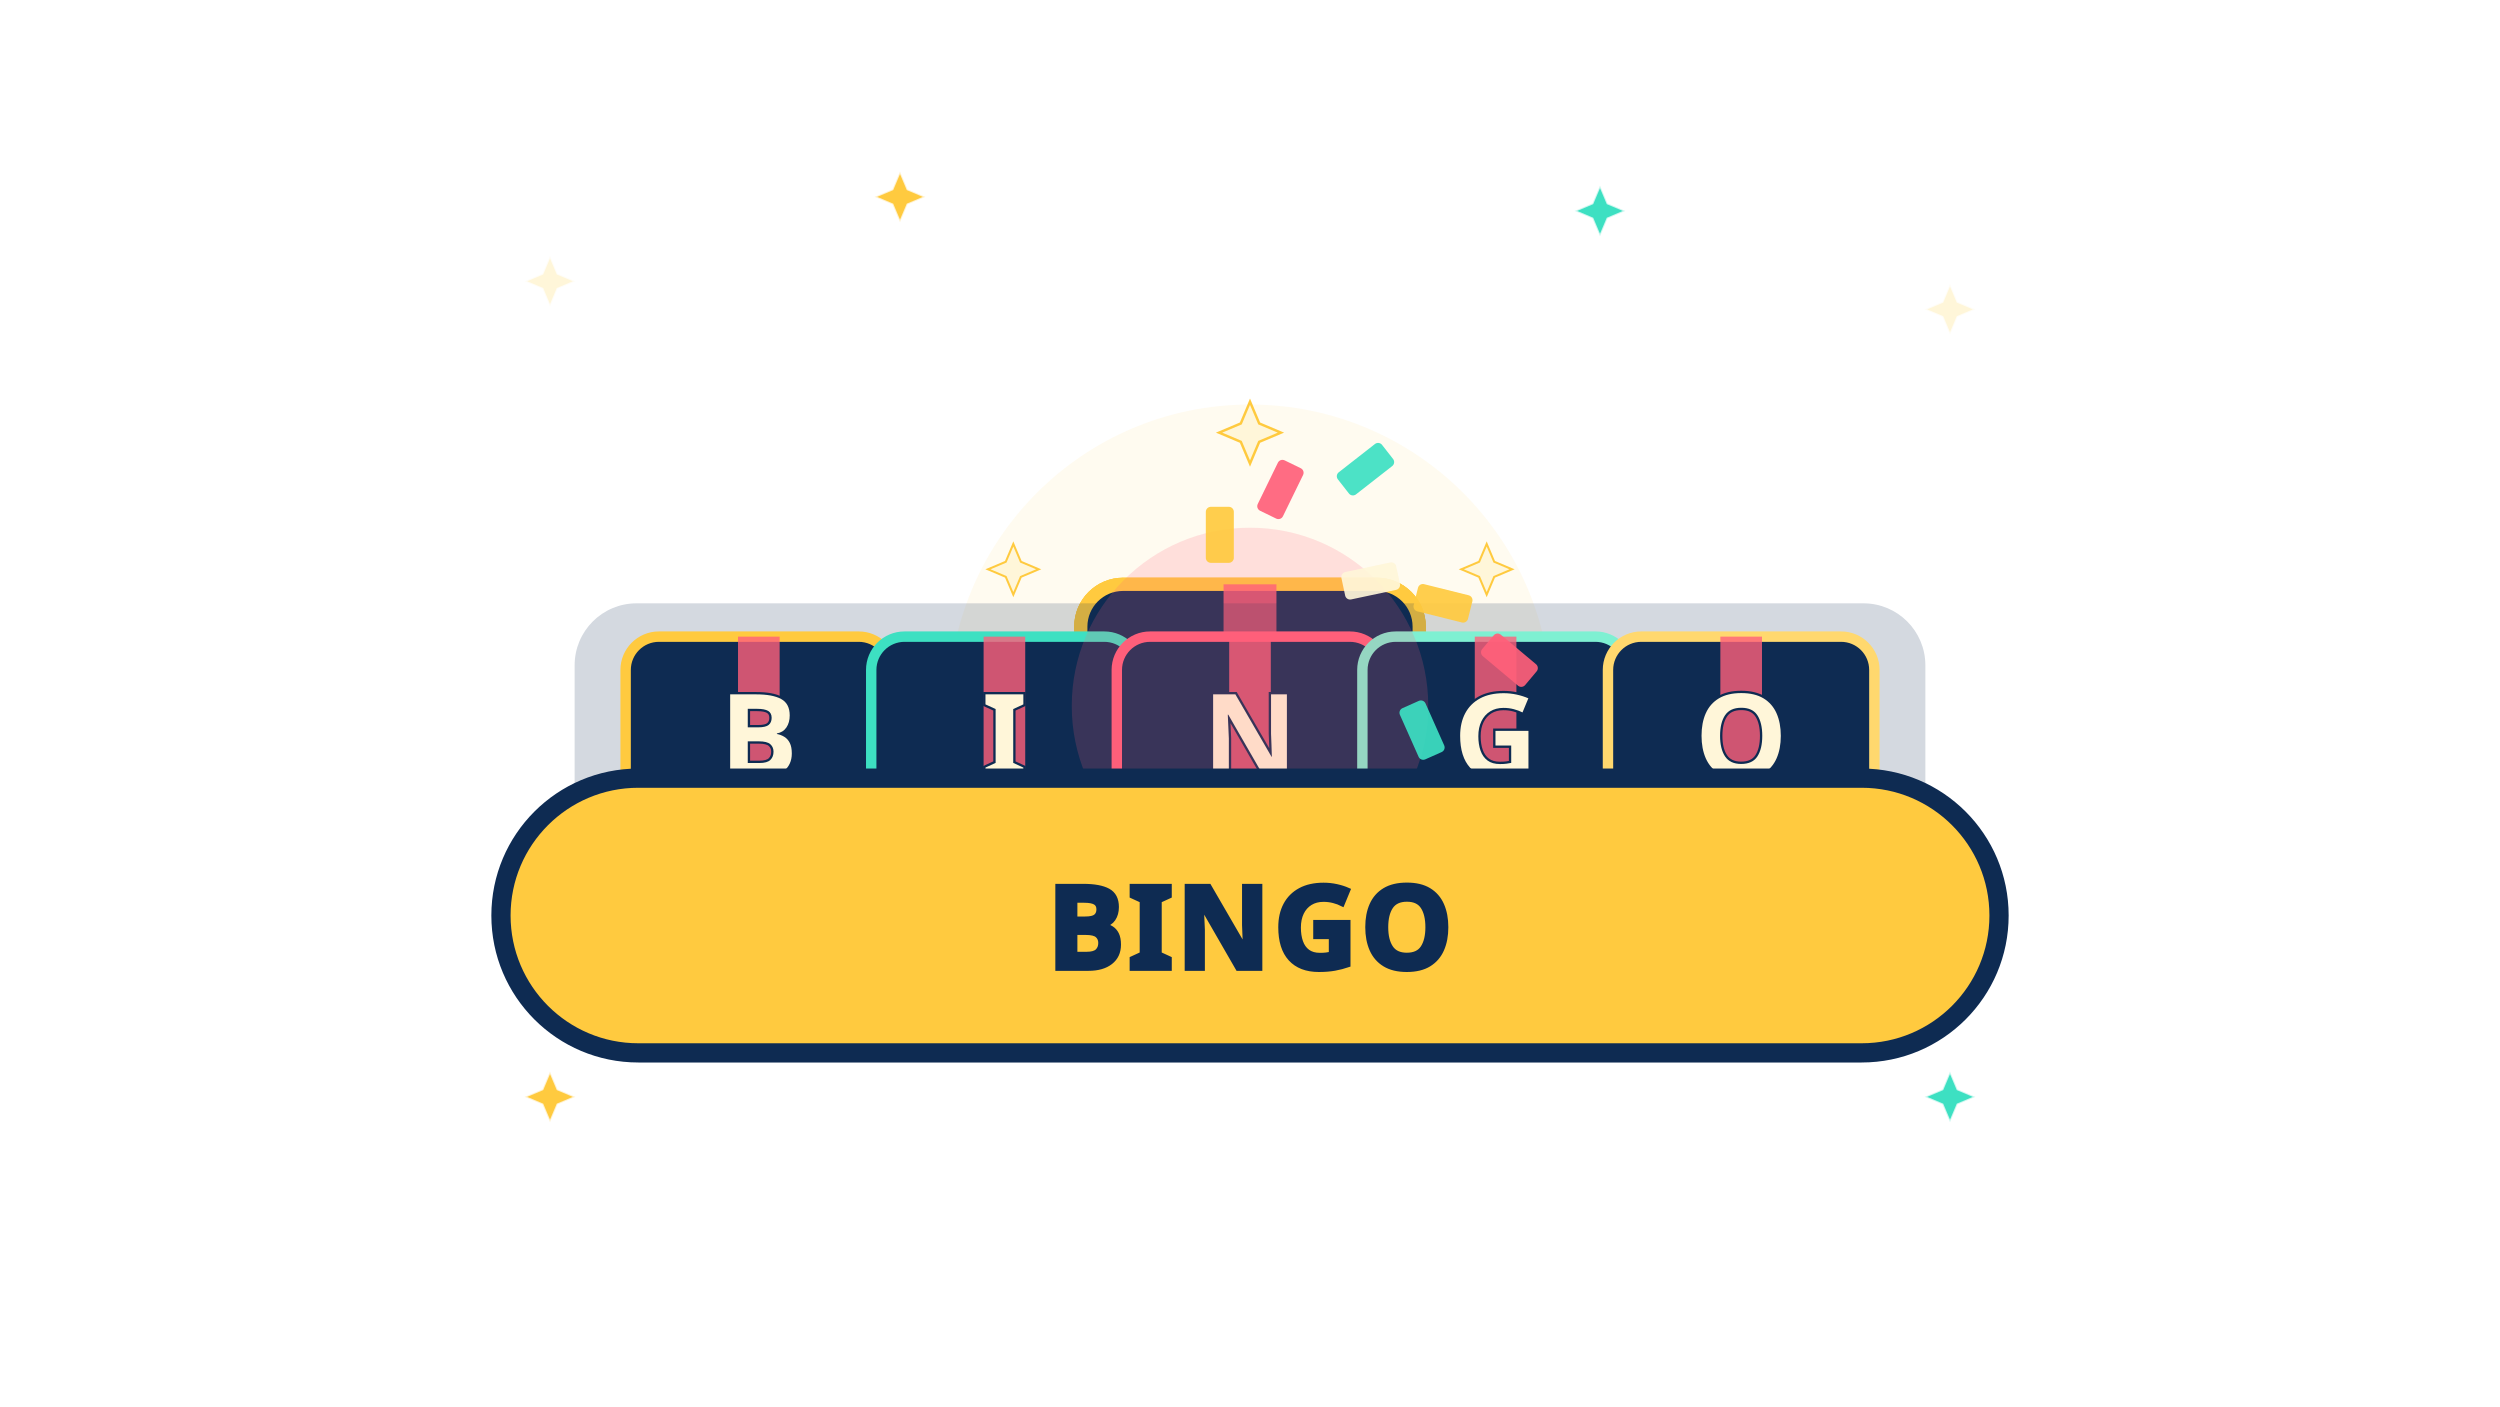
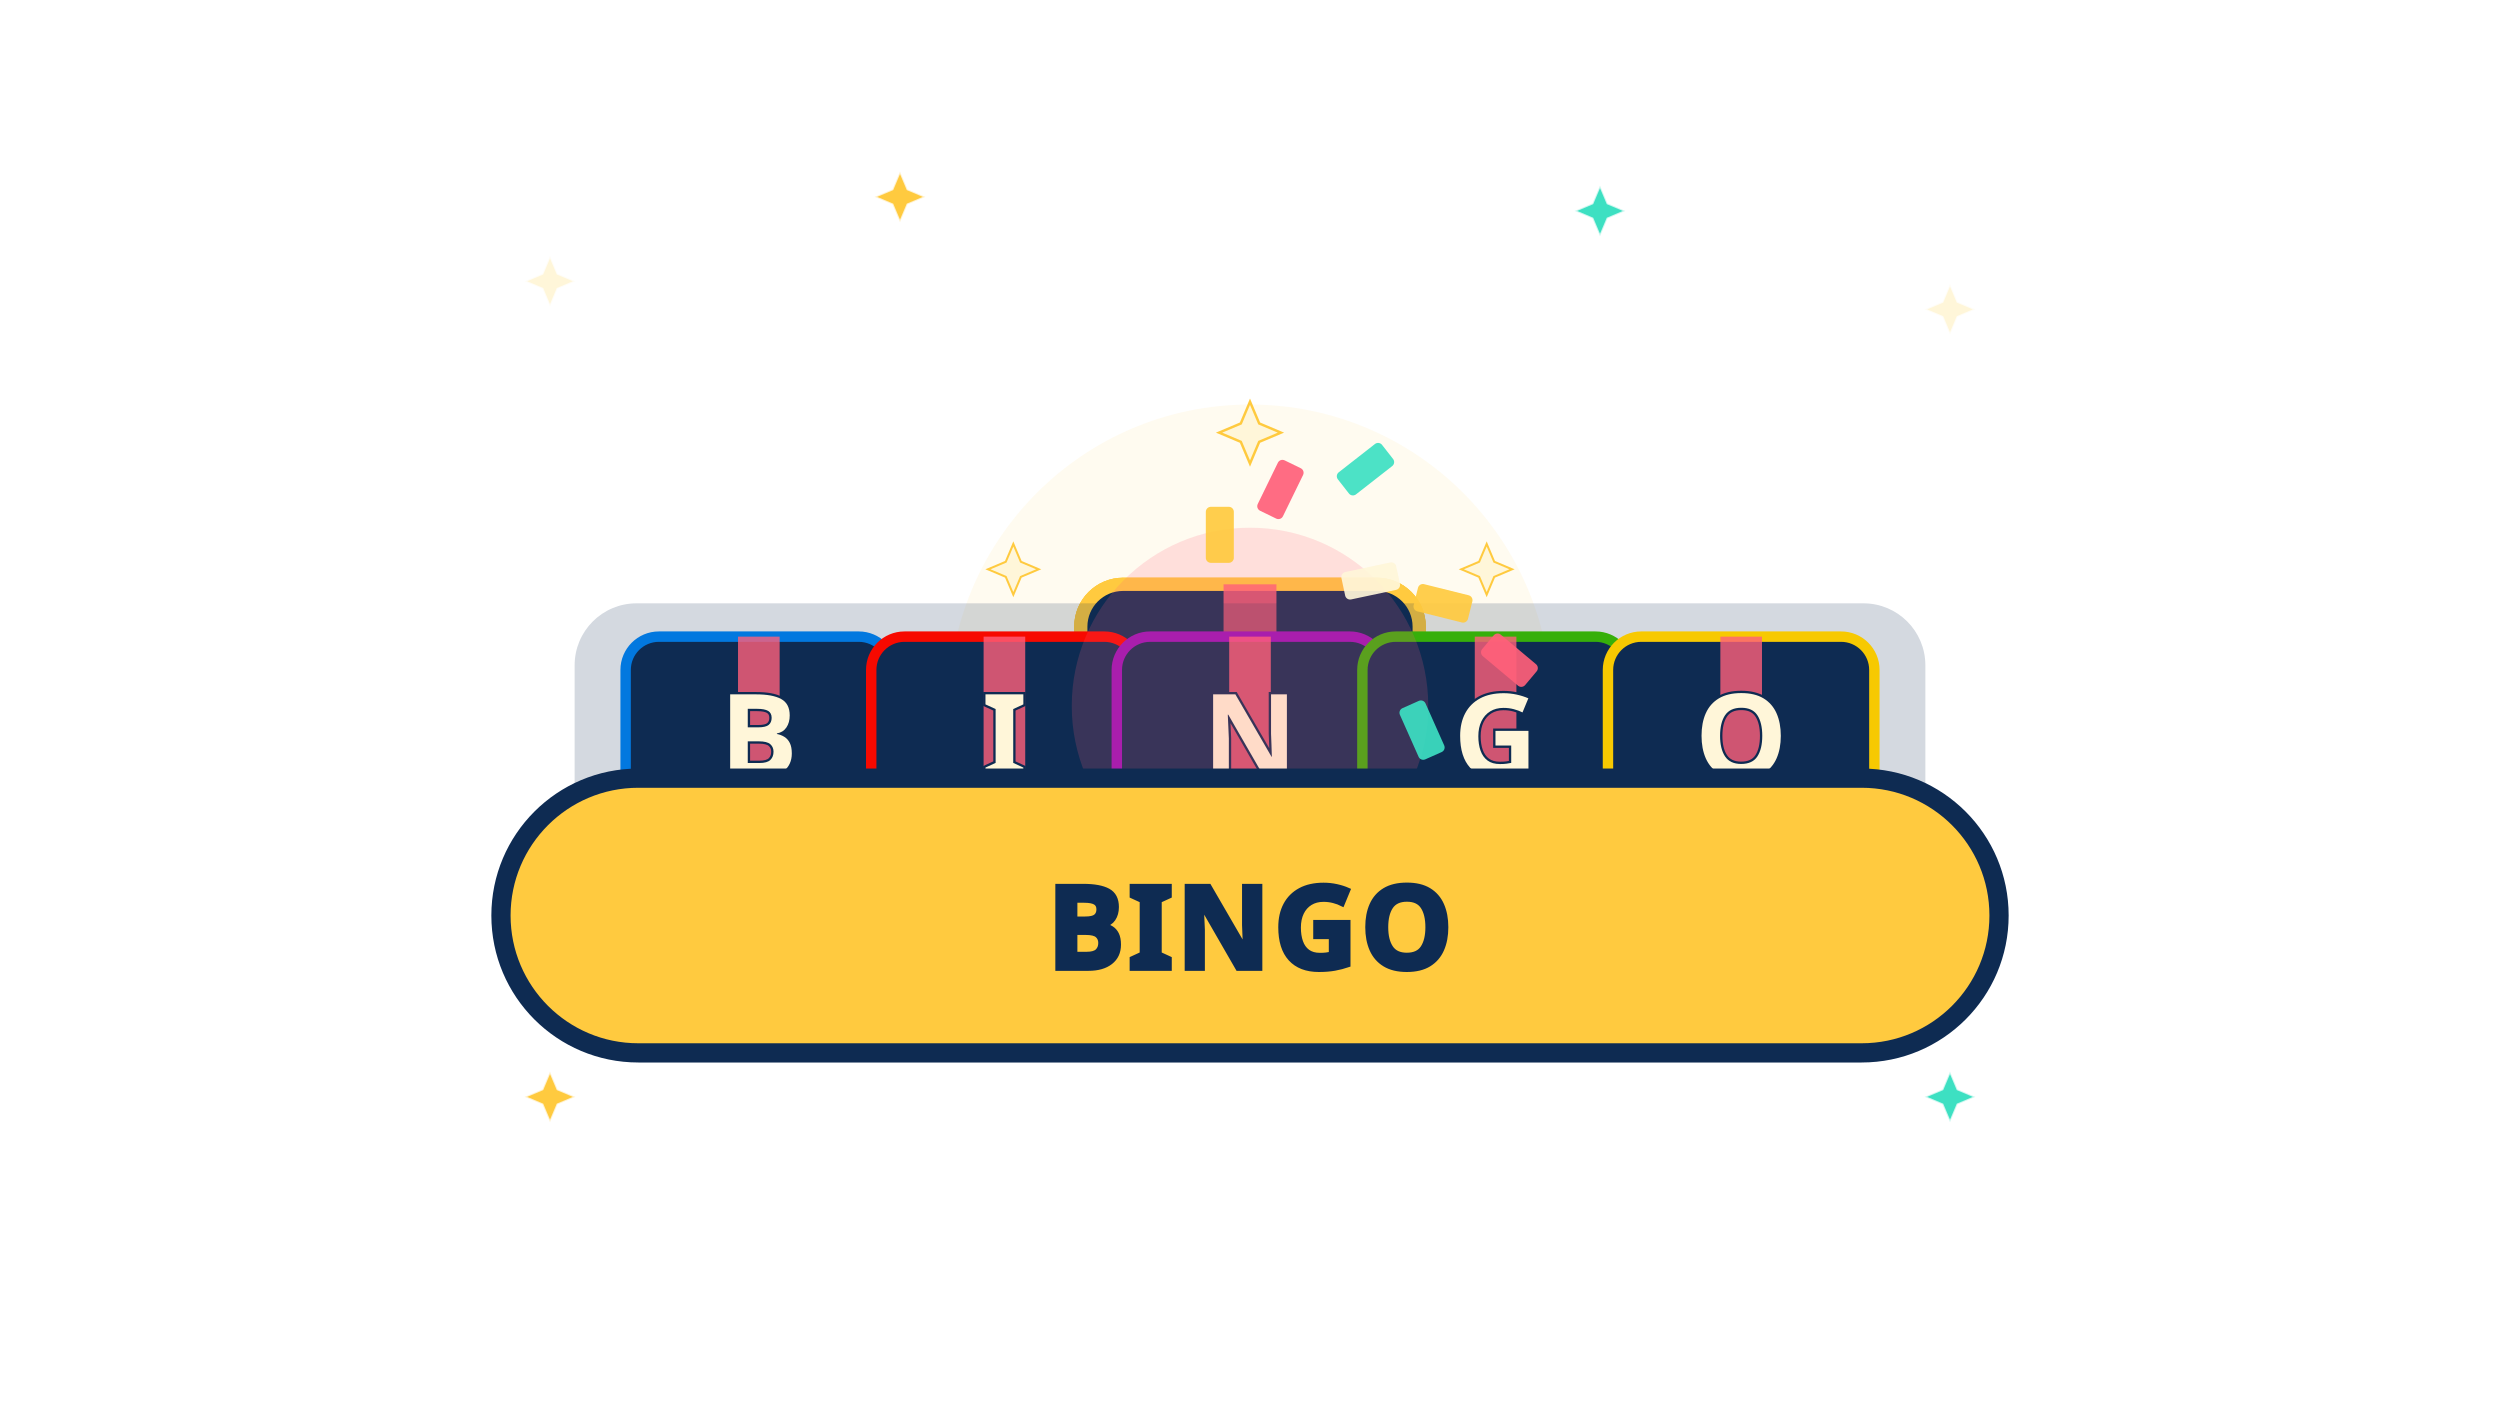
<svg xmlns="http://www.w3.org/2000/svg" width="1920" height="1080" viewBox="0 0 1920 1080" preserveAspectRatio="xMidYMid meet" data-wink-name="Countdown Bingo Confetti Reveal" data-wink-category="Countdown" data-wink-duration="3900ms" aria-label="Countdown Bingo Confetti Reveal">
  <style>
  text {
    font-family: 'Trebuchet MS', 'Segoe UI', sans-serif;
    paint-order: stroke fill;
  }

  @keyframes wink-enter-pop {
    0%, 100% {
      opacity: 0;
      transform: translate(var(--from-x, 0px), var(--from-y, 32px)) scale(0.32) rotate(var(--from-r, -14deg));
    }
    14% { opacity: 1; }
    32% { opacity: 1; transform: translate(0px, 0px) scale(1.08) rotate(0deg); }
    64% { opacity: 1; transform: translate(0px, 0px) scale(1) rotate(0deg); }
    88% { opacity: 1; }
  }

  @keyframes wink-enter-rise {
    0%, 100% { opacity: 0; transform: translate(0px, 120px) scale(0.4); }
    18% { opacity: 1; }
    34% { opacity: 1; transform: translate(0px, -10px) scale(1.05); }
    50%, 84% { opacity: 1; transform: translate(0px, 0px) scale(1); }
  }

  @keyframes wink-enter-spin {
    0%, 100% { opacity: 0; transform: rotate(-220deg) scale(0.2); }
    18% { opacity: 1; }
    36% { opacity: 1; transform: rotate(12deg) scale(1.08); }
    54%, 86% { opacity: 1; transform: rotate(0deg) scale(1); }
  }

  @keyframes wink-hover-bob {
    0%, 100% { transform: translateY(0px) rotate(-1deg); }
    50% { transform: translateY(-14px) rotate(1.4deg); }
  }

  @keyframes wink-hover-sway {
    0%, 100% { transform: rotate(-3deg) translateY(0px); }
    50% { transform: rotate(3deg) translateY(-8px); }
  }

  @keyframes wink-pulse {
    0%, 100% { transform: scale(0.96); opacity: 0.65; }
    50% { transform: scale(1.08); opacity: 1; }
  }

  @keyframes wink-impact-ring {
    0%, 46%, 100% { opacity: 0; transform: scale(0.24); }
    58% { opacity: 0.95; transform: scale(1); }
    82% { opacity: 0; transform: scale(1.38); }
  }

  @keyframes wink-burst-sprite {
    0%, 100% {
      opacity: 0;
      transform: translate(0px, 0px) scale(0.18) rotate(var(--r0, 0deg));
    }
    18% { opacity: 1; }
    60% {
      opacity: 1;
      transform: translate(var(--tx, 0px), var(--ty, 0px)) scale(1) rotate(var(--r1, 180deg));
    }
    82% {
      opacity: 1;
      transform: translate(var(--tx, 0px), var(--ty, 0px)) scale(0.92) rotate(var(--r2, 320deg));
    }
  }

  @keyframes wink-fall {
    0%, 100% {
      opacity: 0;
      transform: translate(0px, -120px) rotate(var(--r0, 0deg)) scale(0.55);
    }
    14% { opacity: 1; }
    84% { opacity: 1; }
    100% {
      opacity: 0;
      transform: translate(var(--tx, 0px), var(--ty, 620px)) rotate(var(--r1, 220deg)) scale(1);
    }
  }

  @keyframes wink-twinkle {
    0%, 100% { opacity: 0; transform: scale(0.2) rotate(0deg); }
    50% { opacity: 1; transform: scale(1) rotate(12deg); }
  }

  @keyframes wink-finale {
    0%, 54%, 100% { opacity: 0; transform: scale(0.4); }
    64% { opacity: 1; transform: scale(1.1); }
    84% { opacity: 1; transform: scale(1); }
  }

  @keyframes wink-flame {
    0%, 100% { transform: scaleY(0.82) rotate(-3deg); opacity: 0.78; }
    50% { transform: scaleY(1.12) rotate(3deg); opacity: 1; }
  }

  @keyframes wink-draw-path {
    0%, 100% {
      opacity: 0;
      stroke-dashoffset: var(--dash, 900);
    }
    16% { opacity: 1; }
    42%, 82% {
      opacity: 1;
      stroke-dashoffset: 0;
    }
  }

  @keyframes wink-count-step {
    0%, 100% { opacity: 0; transform: scale(0.28); }
    9% { opacity: 1; transform: scale(1.08); }
    18% { opacity: 1; transform: scale(1); }
    26% { opacity: 0; transform: scale(1.18); }
  }

  @keyframes fw-ambient-twinkle {
    0%, 100% {
      opacity: 0;
      transform: scale(0.24) rotate(0deg);
    }
    50% {
      opacity: 1;
      transform: scale(1) rotate(16deg);
    }
  }

  .fw-outline {
    fill: none;
    stroke-linecap: round;
    stroke-linejoin: round;
    stroke-dasharray: var(--dash-len, 1800);
    stroke-dashoffset: var(--dash-len, 1800);
    vector-effect: non-scaling-stroke;
  }

  .fw-dot-outline {
    fill: none;
    stroke-linecap: round;
    stroke-linejoin: round;
    stroke-dasharray: 1 20;
    vector-effect: non-scaling-stroke;
  }

  
    @keyframes fw-trail-a {
      0%, 8%,
      100% {
        opacity: 0;
        stroke-dashoffset: var(--trail-len, 900);
      }
      12% { opacity: 0.12; }
      29% {
        opacity: 0.94;
        stroke-dashoffset: 0;
      }
      33% {
        opacity: 0;
        stroke-dashoffset: 0;
      }
    }

    @keyframes fw-head-a {
      0%, 9%,
      100% {
        opacity: 0;
        transform: translate(0px, 0px) scale(0.18);
      }
      12% { opacity: 1; }
      29% {
        opacity: 1;
        transform: translate(var(--dx, 0px), var(--dy, 0px)) scale(1);
      }
      32% {
        opacity: 0;
        transform: translate(var(--dx, 0px), var(--dy, 0px)) scale(0.42);
      }
    }

    @keyframes fw-pause-a {
      0%, 24%,
      100% {
        opacity: 0;
        transform: scale(0.18);
      }
      28% {
        opacity: 1;
        transform: scale(0.34);
      }
      33% {
        opacity: 0;
        transform: scale(0.62);
      }
    }

    @keyframes fw-window-a {
      0%, 22%,
      100% { opacity: 0; }
      30%,
      42% { opacity: 1; }
      47% { opacity: 0; }
    }

    @keyframes fw-particle-a {
      0%, 22%,
      100% {
        opacity: 0;
        transform: translate(0px, 0px) scale(0.14);
      }
      30% {
        opacity: 1;
        transform: translate(calc(var(--tx, 0px) * 0.24), calc(var(--ty, 0px) * 0.24)) scale(0.5);
      }
      38%,
      42% {
        opacity: 1;
        transform: translate(var(--tx, 0px), var(--ty, 0px)) scale(1);
      }
      47% {
        opacity: 0;
        transform: translate(var(--tx, 0px), var(--ty, 0px)) scale(0.72);
      }
    }

    @keyframes fw-outline-a {
      0%, 22%,
      100% {
        opacity: 0;
        stroke-dashoffset: var(--dash-len, 1800);
      }
      38%,
      42% {
        opacity: 1;
        stroke-dashoffset: 0;
      }
      47% {
        opacity: 0;
        stroke-dashoffset: 0;
      }
    }

    @keyframes fw-burst-a {
      0%, 25%,
      100% {
        opacity: 0;
        transform: scale(0.16);
      }
      26% {
        opacity: 1;
        transform: scale(0.26);
      }
      38% {
        opacity: 1;
        transform: scale(1);
      }
      38% {
        opacity: 0.22;
        transform: scale(1.08);
      }
      47% {
        opacity: 0;
        transform: scale(1.18);
      }
    }

    @keyframes fw-core-a {
      0%, 29%,
      100% {
        opacity: 0;
        transform: scale(0.22);
      }
      38%,
      42% {
        opacity: 0.94;
        transform: scale(1);
      }
      47% {
        opacity: 0;
        transform: scale(1.2);
      }
    }

    @keyframes fw-sparkle-a {
      0%, 34%,
      100% {
        opacity: 0;
        transform: scale(0.24);
      }
      42%,
      42% {
        opacity: 1;
        transform: scale(1);
      }
      47% {
        opacity: 0;
        transform: scale(1.26);
      }
    }
  

    @keyframes fw-trail-b {
      0%, 24%,
      100% {
        opacity: 0;
        stroke-dashoffset: var(--trail-len, 900);
      }
      28% { opacity: 0.12; }
      45% {
        opacity: 0.94;
        stroke-dashoffset: 0;
      }
      49% {
        opacity: 0;
        stroke-dashoffset: 0;
      }
    }

    @keyframes fw-head-b {
      0%, 25%,
      100% {
        opacity: 0;
        transform: translate(0px, 0px) scale(0.18);
      }
      28% { opacity: 1; }
      45% {
        opacity: 1;
        transform: translate(var(--dx, 0px), var(--dy, 0px)) scale(1);
      }
      48% {
        opacity: 0;
        transform: translate(var(--dx, 0px), var(--dy, 0px)) scale(0.42);
      }
    }

    @keyframes fw-pause-b {
      0%, 40%,
      100% {
        opacity: 0;
        transform: scale(0.18);
      }
      44% {
        opacity: 1;
        transform: scale(0.34);
      }
      49% {
        opacity: 0;
        transform: scale(0.62);
      }
    }

    @keyframes fw-window-b {
      0%, 38%,
      100% { opacity: 0; }
      46%,
      58% { opacity: 1; }
      63% { opacity: 0; }
    }

    @keyframes fw-particle-b {
      0%, 38%,
      100% {
        opacity: 0;
        transform: translate(0px, 0px) scale(0.14);
      }
      46% {
        opacity: 1;
        transform: translate(calc(var(--tx, 0px) * 0.24), calc(var(--ty, 0px) * 0.24)) scale(0.5);
      }
      54%,
      58% {
        opacity: 1;
        transform: translate(var(--tx, 0px), var(--ty, 0px)) scale(1);
      }
      63% {
        opacity: 0;
        transform: translate(var(--tx, 0px), var(--ty, 0px)) scale(0.72);
      }
    }

    @keyframes fw-outline-b {
      0%, 38%,
      100% {
        opacity: 0;
        stroke-dashoffset: var(--dash-len, 1800);
      }
      54%,
      58% {
        opacity: 1;
        stroke-dashoffset: 0;
      }
      63% {
        opacity: 0;
        stroke-dashoffset: 0;
      }
    }

    @keyframes fw-burst-b {
      0%, 41%,
      100% {
        opacity: 0;
        transform: scale(0.16);
      }
      42% {
        opacity: 1;
        transform: scale(0.26);
      }
      54% {
        opacity: 1;
        transform: scale(1);
      }
      54% {
        opacity: 0.22;
        transform: scale(1.08);
      }
      63% {
        opacity: 0;
        transform: scale(1.18);
      }
    }

    @keyframes fw-core-b {
      0%, 45%,
      100% {
        opacity: 0;
        transform: scale(0.22);
      }
      54%,
      58% {
        opacity: 0.94;
        transform: scale(1);
      }
      63% {
        opacity: 0;
        transform: scale(1.2);
      }
    }

    @keyframes fw-sparkle-b {
      0%, 50%,
      100% {
        opacity: 0;
        transform: scale(0.24);
      }
      58%,
      58% {
        opacity: 1;
        transform: scale(1);
      }
      63% {
        opacity: 0;
        transform: scale(1.26);
      }
    }
  

    @keyframes fw-trail-c {
      0%, 40%,
      100% {
        opacity: 0;
        stroke-dashoffset: var(--trail-len, 900);
      }
      44% { opacity: 0.12; }
      61% {
        opacity: 0.94;
        stroke-dashoffset: 0;
      }
      65% {
        opacity: 0;
        stroke-dashoffset: 0;
      }
    }

    @keyframes fw-head-c {
      0%, 41%,
      100% {
        opacity: 0;
        transform: translate(0px, 0px) scale(0.18);
      }
      44% { opacity: 1; }
      61% {
        opacity: 1;
        transform: translate(var(--dx, 0px), var(--dy, 0px)) scale(1);
      }
      64% {
        opacity: 0;
        transform: translate(var(--dx, 0px), var(--dy, 0px)) scale(0.42);
      }
    }

    @keyframes fw-pause-c {
      0%, 56%,
      100% {
        opacity: 0;
        transform: scale(0.18);
      }
      60% {
        opacity: 1;
        transform: scale(0.34);
      }
      65% {
        opacity: 0;
        transform: scale(0.62);
      }
    }

    @keyframes fw-window-c {
      0%, 54%,
      100% { opacity: 0; }
      62%,
      74% { opacity: 1; }
      79% { opacity: 0; }
    }

    @keyframes fw-particle-c {
      0%, 54%,
      100% {
        opacity: 0;
        transform: translate(0px, 0px) scale(0.14);
      }
      62% {
        opacity: 1;
        transform: translate(calc(var(--tx, 0px) * 0.24), calc(var(--ty, 0px) * 0.24)) scale(0.5);
      }
      70%,
      74% {
        opacity: 1;
        transform: translate(var(--tx, 0px), var(--ty, 0px)) scale(1);
      }
      79% {
        opacity: 0;
        transform: translate(var(--tx, 0px), var(--ty, 0px)) scale(0.72);
      }
    }

    @keyframes fw-outline-c {
      0%, 54%,
      100% {
        opacity: 0;
        stroke-dashoffset: var(--dash-len, 1800);
      }
      70%,
      74% {
        opacity: 1;
        stroke-dashoffset: 0;
      }
      79% {
        opacity: 0;
        stroke-dashoffset: 0;
      }
    }

    @keyframes fw-burst-c {
      0%, 57%,
      100% {
        opacity: 0;
        transform: scale(0.16);
      }
      58% {
        opacity: 1;
        transform: scale(0.26);
      }
      70% {
        opacity: 1;
        transform: scale(1);
      }
      70% {
        opacity: 0.22;
        transform: scale(1.08);
      }
      79% {
        opacity: 0;
        transform: scale(1.18);
      }
    }

    @keyframes fw-core-c {
      0%, 61%,
      100% {
        opacity: 0;
        transform: scale(0.22);
      }
      70%,
      74% {
        opacity: 0.94;
        transform: scale(1);
      }
      79% {
        opacity: 0;
        transform: scale(1.2);
      }
    }

    @keyframes fw-sparkle-c {
      0%, 66%,
      100% {
        opacity: 0;
        transform: scale(0.24);
      }
      74%,
      74% {
        opacity: 1;
        transform: scale(1);
      }
      79% {
        opacity: 0;
        transform: scale(1.26);
      }
    }
  

    @keyframes fw-trail-d {
      0%, 56%,
      100% {
        opacity: 0;
        stroke-dashoffset: var(--trail-len, 900);
      }
      60% { opacity: 0.12; }
      77% {
        opacity: 0.94;
        stroke-dashoffset: 0;
      }
      81% {
        opacity: 0;
        stroke-dashoffset: 0;
      }
    }

    @keyframes fw-head-d {
      0%, 57%,
      100% {
        opacity: 0;
        transform: translate(0px, 0px) scale(0.18);
      }
      60% { opacity: 1; }
      77% {
        opacity: 1;
        transform: translate(var(--dx, 0px), var(--dy, 0px)) scale(1);
      }
      80% {
        opacity: 0;
        transform: translate(var(--dx, 0px), var(--dy, 0px)) scale(0.42);
      }
    }

    @keyframes fw-pause-d {
      0%, 72%,
      100% {
        opacity: 0;
        transform: scale(0.18);
      }
      76% {
        opacity: 1;
        transform: scale(0.34);
      }
      81% {
        opacity: 0;
        transform: scale(0.62);
      }
    }

    @keyframes fw-window-d {
      0%, 70%,
      100% { opacity: 0; }
      78%,
      90% { opacity: 1; }
      95% { opacity: 0; }
    }

    @keyframes fw-particle-d {
      0%, 70%,
      100% {
        opacity: 0;
        transform: translate(0px, 0px) scale(0.14);
      }
      78% {
        opacity: 1;
        transform: translate(calc(var(--tx, 0px) * 0.24), calc(var(--ty, 0px) * 0.24)) scale(0.5);
      }
      86%,
      90% {
        opacity: 1;
        transform: translate(var(--tx, 0px), var(--ty, 0px)) scale(1);
      }
      95% {
        opacity: 0;
        transform: translate(var(--tx, 0px), var(--ty, 0px)) scale(0.72);
      }
    }

    @keyframes fw-outline-d {
      0%, 70%,
      100% {
        opacity: 0;
        stroke-dashoffset: var(--dash-len, 1800);
      }
      86%,
      90% {
        opacity: 1;
        stroke-dashoffset: 0;
      }
      95% {
        opacity: 0;
        stroke-dashoffset: 0;
      }
    }

    @keyframes fw-burst-d {
      0%, 73%,
      100% {
        opacity: 0;
        transform: scale(0.16);
      }
      74% {
        opacity: 1;
        transform: scale(0.26);
      }
      86% {
        opacity: 1;
        transform: scale(1);
      }
      86% {
        opacity: 0.22;
        transform: scale(1.08);
      }
      95% {
        opacity: 0;
        transform: scale(1.18);
      }
    }

    @keyframes fw-core-d {
      0%, 77%,
      100% {
        opacity: 0;
        transform: scale(0.22);
      }
      86%,
      90% {
        opacity: 0.94;
        transform: scale(1);
      }
      95% {
        opacity: 0;
        transform: scale(1.2);
      }
    }

    @keyframes fw-sparkle-d {
      0%, 82%,
      100% {
        opacity: 0;
        transform: scale(0.24);
      }
      90%,
      90% {
        opacity: 1;
        transform: scale(1);
      }
      95% {
        opacity: 0;
        transform: scale(1.26);
      }
    }
  

    @keyframes fw-trail-single {
      0%, 14%,
      100% {
        opacity: 0;
        stroke-dashoffset: var(--trail-len, 900);
      }
      18% { opacity: 0.12; }
      35% {
        opacity: 0.94;
        stroke-dashoffset: 0;
      }
      39% {
        opacity: 0;
        stroke-dashoffset: 0;
      }
    }

    @keyframes fw-head-single {
      0%, 15%,
      100% {
        opacity: 0;
        transform: translate(0px, 0px) scale(0.18);
      }
      18% { opacity: 1; }
      35% {
        opacity: 1;
        transform: translate(var(--dx, 0px), var(--dy, 0px)) scale(1);
      }
      38% {
        opacity: 0;
        transform: translate(var(--dx, 0px), var(--dy, 0px)) scale(0.42);
      }
    }

    @keyframes fw-pause-single {
      0%, 30%,
      100% {
        opacity: 0;
        transform: scale(0.18);
      }
      34% {
        opacity: 1;
        transform: scale(0.34);
      }
      39% {
        opacity: 0;
        transform: scale(0.62);
      }
    }

    @keyframes fw-window-single {
      0%, 28%,
      100% { opacity: 0; }
      36%,
      72% { opacity: 1; }
      88% { opacity: 0; }
    }

    @keyframes fw-particle-single {
      0%, 28%,
      100% {
        opacity: 0;
        transform: translate(0px, 0px) scale(0.14);
      }
      36% {
        opacity: 1;
        transform: translate(calc(var(--tx, 0px) * 0.24), calc(var(--ty, 0px) * 0.24)) scale(0.5);
      }
      48%,
      72% {
        opacity: 1;
        transform: translate(var(--tx, 0px), var(--ty, 0px)) scale(1);
      }
      88% {
        opacity: 0;
        transform: translate(var(--tx, 0px), var(--ty, 0px)) scale(0.72);
      }
    }

    @keyframes fw-outline-single {
      0%, 28%,
      100% {
        opacity: 0;
        stroke-dashoffset: var(--dash-len, 1800);
      }
      48%,
      72% {
        opacity: 1;
        stroke-dashoffset: 0;
      }
      88% {
        opacity: 0;
        stroke-dashoffset: 0;
      }
    }

    @keyframes fw-burst-single {
      0%, 31%,
      100% {
        opacity: 0;
        transform: scale(0.16);
      }
      32% {
        opacity: 1;
        transform: scale(0.26);
      }
      48% {
        opacity: 1;
        transform: scale(1);
      }
      68% {
        opacity: 0.22;
        transform: scale(1.08);
      }
      88% {
        opacity: 0;
        transform: scale(1.18);
      }
    }

    @keyframes fw-core-single {
      0%, 35%,
      100% {
        opacity: 0;
        transform: scale(0.22);
      }
      48%,
      72% {
        opacity: 0.94;
        transform: scale(1);
      }
      88% {
        opacity: 0;
        transform: scale(1.2);
      }
    }

    @keyframes fw-sparkle-single {
      0%, 44%,
      100% {
        opacity: 0;
        transform: scale(0.24);
      }
      52%,
      72% {
        opacity: 1;
        transform: scale(1);
      }
      88% {
        opacity: 0;
        transform: scale(1.26);
      }
    }
  
</style>
  <style>
      
      @keyframes cdcountdownbingoconfettirevealeffectwinkdigit0 {
        0%, 2%,
        100% {
          opacity: 0;
          transform: translate(0px, 69.03px) scale(0.28) rotate(0deg);
        }
        6% {
          opacity: 1;
          transform: translate(0px, 24.16px) scale(0.72) rotate(0deg);
        }
        10% {
          opacity: 1;
          transform: translate(0px, -8px) scale(1.08) rotate(0deg);
        }
        12%,
        16% {
          opacity: 1;
          transform: translate(0px, 0px) scale(1) rotate(0deg);
        }
        20% {
          opacity: 0;
          transform: translate(0px, -12px) scale(1.12) rotate(0deg);
        }
      }
    

      @keyframes cdcountdownbingoconfettirevealeffectwinkdigit1 {
        0%, 14%,
        100% {
          opacity: 0;
          transform: translate(0px, 69.03px) scale(0.28) rotate(0deg);
        }
        18% {
          opacity: 1;
          transform: translate(0px, 24.16px) scale(0.72) rotate(0deg);
        }
        22% {
          opacity: 1;
          transform: translate(0px, -8px) scale(1.08) rotate(0deg);
        }
        24%,
        28% {
          opacity: 1;
          transform: translate(0px, 0px) scale(1) rotate(0deg);
        }
        32% {
          opacity: 0;
          transform: translate(0px, -12px) scale(1.12) rotate(0deg);
        }
      }
    

      @keyframes cdcountdownbingoconfettirevealeffectwinkdigit2 {
        0%, 26%,
        100% {
          opacity: 0;
          transform: translate(0px, 69.03px) scale(0.28) rotate(0deg);
        }
        30% {
          opacity: 1;
          transform: translate(0px, 24.16px) scale(0.72) rotate(0deg);
        }
        34% {
          opacity: 1;
          transform: translate(0px, -8px) scale(1.08) rotate(0deg);
        }
        36%,
        40% {
          opacity: 1;
          transform: translate(0px, 0px) scale(1) rotate(0deg);
        }
        44% {
          opacity: 0;
          transform: translate(0px, -12px) scale(1.12) rotate(0deg);
        }
      }
    

      @keyframes cdcountdownbingoconfettirevealeffectwinkband {
        0%, 42%,
        100% {
          opacity: 0;
          transform: translate(0px, 32.49px) scale(0.28) rotate(0deg);
        }
        46% {
          opacity: 1;
          transform: translate(0px, 11.37px) scale(0.72) rotate(0deg);
        }
        54% {
          opacity: 1;
          transform: translate(0px, -8px) scale(1.08) rotate(0deg);
        }
        90%,
        94% {
          opacity: 1;
          transform: translate(0px, 0px) scale(1) rotate(0deg);
        }
        98% {
          opacity: 0;
          transform: translate(0px, -12px) scale(1.12) rotate(0deg);
        }
      }
    

      @keyframes cdcountdownbingoconfettirevealeffectwinkletter0 {
        0%, 40%,
        100% {
          opacity: 0;
          transform: translate(0px, 56.85px) scale(0.28) rotate(0deg);
        }
        44% {
          opacity: 1;
          transform: translate(0px, 19.9px) scale(0.72) rotate(0deg);
        }
        48% {
          opacity: 1;
          transform: translate(0px, -8px) scale(1.08) rotate(0deg);
        }
        88%,
        92% {
          opacity: 1;
          transform: translate(0px, 0px) scale(1) rotate(0deg);
        }
        96% {
          opacity: 0;
          transform: translate(0px, -12px) scale(1.12) rotate(0deg);
        }
      }
    

      @keyframes cdcountdownbingoconfettirevealeffectwinkletter1 {
        0%, 48%,
        100% {
          opacity: 0;
          transform: translate(0px, 56.85px) scale(0.28) rotate(0deg);
        }
        52% {
          opacity: 1;
          transform: translate(0px, 19.9px) scale(0.72) rotate(0deg);
        }
        56% {
          opacity: 1;
          transform: translate(0px, -8px) scale(1.08) rotate(0deg);
        }
        88%,
        92% {
          opacity: 1;
          transform: translate(0px, 0px) scale(1) rotate(0deg);
        }
        96% {
          opacity: 0;
          transform: translate(0px, -12px) scale(1.12) rotate(0deg);
        }
      }
    

      @keyframes cdcountdownbingoconfettirevealeffectwinkletter2 {
        0%, 56%,
        100% {
          opacity: 0;
          transform: translate(0px, 56.85px) scale(0.28) rotate(0deg);
        }
        60% {
          opacity: 1;
          transform: translate(0px, 19.9px) scale(0.72) rotate(0deg);
        }
        64% {
          opacity: 1;
          transform: translate(0px, -8px) scale(1.08) rotate(0deg);
        }
        88%,
        92% {
          opacity: 1;
          transform: translate(0px, 0px) scale(1) rotate(0deg);
        }
        96% {
          opacity: 0;
          transform: translate(0px, -12px) scale(1.12) rotate(0deg);
        }
      }
    

      @keyframes cdcountdownbingoconfettirevealeffectwinkletter3 {
        0%, 64%,
        100% {
          opacity: 0;
          transform: translate(0px, 56.85px) scale(0.28) rotate(0deg);
        }
        68% {
          opacity: 1;
          transform: translate(0px, 19.9px) scale(0.72) rotate(0deg);
        }
        72% {
          opacity: 1;
          transform: translate(0px, -8px) scale(1.08) rotate(0deg);
        }
        88%,
        92% {
          opacity: 1;
          transform: translate(0px, 0px) scale(1) rotate(0deg);
        }
        96% {
          opacity: 0;
          transform: translate(0px, -12px) scale(1.12) rotate(0deg);
        }
      }
    

      @keyframes cdcountdownbingoconfettirevealeffectwinkletter4 {
        0%, 72%,
        100% {
          opacity: 0;
          transform: translate(0px, 56.85px) scale(0.28) rotate(0deg);
        }
        76% {
          opacity: 1;
          transform: translate(0px, 19.9px) scale(0.72) rotate(0deg);
        }
        80% {
          opacity: 1;
          transform: translate(0px, -8px) scale(1.08) rotate(0deg);
        }
        88%,
        92% {
          opacity: 1;
          transform: translate(0px, 0px) scale(1) rotate(0deg);
        }
        96% {
          opacity: 0;
          transform: translate(0px, -12px) scale(1.12) rotate(0deg);
        }
      }
    

    @keyframes cdcountdownbingoconfettirevealeffectwinkfinalburst {
      0%, 80%,
      100% {
        opacity: 0;
        transform: scale(0.22);
      }
      84% {
        opacity: 1;
        transform: scale(0.36);
      }
      96% {
        opacity: 1;
        transform: scale(1);
      }
      100% {
        opacity: 0;
        transform: scale(1.18);
      }
    }
  

      @keyframes cdcountdownbingoconfettirevealeffectwinkfinalword {
        0%, 84%,
        100% {
          opacity: 0;
          transform: translate(0px, 47.95px) scale(0.5) rotate(0deg);
        }
        88% {
          opacity: 1;
          transform: translate(0px, 16.78px) scale(0.72) rotate(0deg);
        }
        92% {
          opacity: 1;
          transform: translate(0px, -8px) scale(1.08) rotate(0deg);
        }
        97%,
        100% {
          opacity: 1;
          transform: translate(0px, 0px) scale(1) rotate(0deg);
        }
        100% {
          opacity: 0;
          transform: translate(0px, -12px) scale(1.04) rotate(0deg);
        }
      }
    
    </style>
  <circle cx="960" cy="542.16" r="231.466" fill="#ffca3f" opacity="0.08" />
  <g style="transform-origin:422.4px 216px; animation:wink-twinkle 1.4s ease-in-out infinite; animation-delay:0s;">
    <polygon points="422.4,196.52 428.19,210.21 441.88,216 428.19,221.79 422.4,235.48 416.61,221.79 402.92,216 416.61,210.21" fill="#fff6d9" stroke="rgba(255,255,255,0.75)" stroke-width="1.559" />
  </g>
  <g style="transform-origin:691.2px 151.2px; animation:wink-twinkle 1.4s ease-in-out infinite; animation-delay:0.17s;">
    <polygon points="691.2,131.72 696.99,145.41 710.68,151.2 696.99,156.99 691.2,170.68 685.41,156.99 671.72,151.2 685.41,145.41" fill="#ffca3f" stroke="rgba(255,255,255,0.75)" stroke-width="1.559" />
  </g>
  <g style="transform-origin:1228.8px 162px; animation:wink-twinkle 1.4s ease-in-out infinite; animation-delay:0.34s;">
    <polygon points="1228.8,142.52 1234.59,156.21 1248.28,162 1234.59,167.79 1228.8,181.48 1223.01,167.79 1209.32,162 1223.01,156.21" fill="#3de0c2" stroke="rgba(255,255,255,0.75)" stroke-width="1.559" />
  </g>
  <g style="transform-origin:1497.6px 237.6px; animation:wink-twinkle 1.4s ease-in-out infinite; animation-delay:0.51s;">
    <polygon points="1497.6,218.12 1503.39,231.81 1517.08,237.6 1503.39,243.39 1497.6,257.08 1491.81,243.39 1478.12,237.6 1491.81,231.81" fill="#fff6d9" stroke="rgba(255,255,255,0.75)" stroke-width="1.559" />
  </g>
  <g style="transform-origin:422.4px 842.4px; animation:wink-twinkle 1.4s ease-in-out infinite; animation-delay:0.68s;">
    <polygon points="422.4,822.92 428.19,836.61 441.88,842.4 428.19,848.19 422.4,861.88 416.61,848.19 402.92,842.4 416.61,836.61" fill="#ffca3f" stroke="rgba(255,255,255,0.75)" stroke-width="1.559" />
  </g>
  <g style="transform-origin:1497.6px 842.4px; animation:wink-twinkle 1.4s ease-in-out infinite; animation-delay:0.85s;">
    <polygon points="1497.6,822.92 1503.39,836.61 1517.08,842.4 1503.39,848.19 1497.6,861.88 1491.81,848.19 1478.12,842.4 1491.81,836.61" fill="#3de0c2" stroke="rgba(255,255,255,0.75)" stroke-width="1.559" />
  </g>
  <g style="transform-origin:960px 542.16px; animation:cdcountdownbingoconfettirevealeffectwinkdigit0 3.9s linear infinite;">
    <rect x="830.054" y="448.762" width="259.891" height="186.797" rx="32.486" fill="#0e2b52" stroke="#ffca3f" stroke-width="10.152" />
    <rect x="939.696" y="448.762" width="40.608" height="186.797" fill="#ff5f7a" opacity="0.8" />
    <text x="960" y="542.16" text-anchor="middle" dominant-baseline="central" font-size="113.702" font-weight="900" fill="#fff6d9" stroke="#0e2b52" stroke-width="4.548" letter-spacing="3.411">3</text>
  </g>
  <g style="transform-origin:960px 542.16px; animation:cdcountdownbingoconfettirevealeffectwinkdigit1 3.9s linear infinite;">
    <rect x="830.054" y="448.762" width="259.891" height="186.797" rx="32.486" fill="#0e2b52" stroke="#ffca3f" stroke-width="10.152" />
    <rect x="939.696" y="448.762" width="40.608" height="186.797" fill="#ff5f7a" opacity="0.8" />
    <text x="960" y="542.16" text-anchor="middle" dominant-baseline="central" font-size="113.702" font-weight="900" fill="#fff6d9" stroke="#0e2b52" stroke-width="4.548" letter-spacing="3.411">2</text>
  </g>
  <g style="transform-origin:960px 542.16px; animation:cdcountdownbingoconfettirevealeffectwinkdigit2 3.9s linear infinite;">
    <rect x="830.054" y="448.762" width="259.891" height="186.797" rx="32.486" fill="#0e2b52" stroke="#ffca3f" stroke-width="10.152" />
    <rect x="939.696" y="448.762" width="40.608" height="186.797" fill="#ff5f7a" opacity="0.8" />
    <text x="960" y="542.16" text-anchor="middle" dominant-baseline="central" font-size="113.702" font-weight="900" fill="#fff6d9" stroke="#0e2b52" stroke-width="4.548" letter-spacing="3.411">1</text>
  </g>
  <g style="transform-origin:960px 562.46px; animation:cdcountdownbingoconfettirevealeffectwinkband 3.9s linear infinite;">
    <rect x="441.32" y="463.36" width="1037.36" height="198.2" rx="47.57" fill="#0e2b52" opacity="0.18" />
  </g>
  <g style="transform-origin:582.78px 562.46px; animation:cdcountdownbingoconfettirevealeffectwinkletter0 3.9s linear infinite;">
-     <rect x="480.482" y="488.934" width="204.595" height="147.053" rx="25.574" fill="#0e2b52" stroke="#ffca3f" stroke-width="7.992" />
+     <rect x="480.482" y="488.934" width="204.595" height="147.053" rx="25.574" fill="#0e2b52" stroke="#0278df" stroke-width="7.992" />
    <rect x="566.796" y="488.934" width="31.968" height="147.053" fill="#ff5f7a" opacity="0.8" />
    <text x="582.78" y="562.46" text-anchor="middle" dominant-baseline="central" font-size="89.51" font-weight="900" fill="#fff6d9" stroke="#0e2b52" stroke-width="3.58" letter-spacing="2.685">B</text>
  </g>
  <g style="transform-origin:771.39px 562.46px; animation:cdcountdownbingoconfettirevealeffectwinkletter1 3.9s linear infinite;">
-     <rect x="669.092" y="488.934" width="204.595" height="147.053" rx="25.574" fill="#0e2b52" stroke="#3de0c2" stroke-width="7.992" />
+     <rect x="669.092" y="488.934" width="204.595" height="147.053" rx="25.574" fill="#0e2b52" stroke="#f70900" stroke-width="7.992" />
    <rect x="755.406" y="488.934" width="31.968" height="147.053" fill="#ff5f7a" opacity="0.8" />
    <text x="771.39" y="562.46" text-anchor="middle" dominant-baseline="central" font-size="89.51" font-weight="900" fill="#fff6d9" stroke="#0e2b52" stroke-width="3.58" letter-spacing="2.685">I</text>
  </g>
  <g style="transform-origin:960px 562.46px; animation:cdcountdownbingoconfettirevealeffectwinkletter2 3.9s linear infinite;">
-     <rect x="857.702" y="488.934" width="204.595" height="147.053" rx="25.574" fill="#0e2b52" stroke="#ff5f7a" stroke-width="7.992" />
+     <rect x="857.702" y="488.934" width="204.595" height="147.053" rx="25.574" fill="#0e2b52" stroke="#9610b8" stroke-width="7.992" />
    <rect x="944.016" y="488.934" width="31.968" height="147.053" fill="#ff5f7a" opacity="0.8" />
    <text x="960" y="562.46" text-anchor="middle" dominant-baseline="central" font-size="89.51" font-weight="900" fill="#fff6d9" stroke="#0e2b52" stroke-width="3.58" letter-spacing="2.685">N</text>
  </g>
  <g style="transform-origin:1148.61px 562.46px; animation:cdcountdownbingoconfettirevealeffectwinkletter3 3.9s linear infinite;">
-     <rect x="1046.312" y="488.934" width="204.595" height="147.053" rx="25.574" fill="#0e2b52" stroke="#7ef0d2" stroke-width="7.992" />
+     <rect x="1046.312" y="488.934" width="204.595" height="147.053" rx="25.574" fill="#0e2b52" stroke="#36af0a" stroke-width="7.992" />
    <rect x="1132.626" y="488.934" width="31.968" height="147.053" fill="#ff5f7a" opacity="0.8" />
    <text x="1148.61" y="562.46" text-anchor="middle" dominant-baseline="central" font-size="89.51" font-weight="900" fill="#fff6d9" stroke="#0e2b52" stroke-width="3.58" letter-spacing="2.685">G</text>
  </g>
  <g style="transform-origin:1337.22px 562.46px; animation:cdcountdownbingoconfettirevealeffectwinkletter4 3.9s linear infinite;">
-     <rect x="1234.922" y="488.934" width="204.595" height="147.053" rx="25.574" fill="#0e2b52" stroke="#ffd86e" stroke-width="7.992" />
+     <rect x="1234.922" y="488.934" width="204.595" height="147.053" rx="25.574" fill="#0e2b52" stroke="#f7c901" stroke-width="7.992" />
    <rect x="1321.236" y="488.934" width="31.968" height="147.053" fill="#ff5f7a" opacity="0.8" />
    <text x="1337.22" y="562.46" text-anchor="middle" dominant-baseline="central" font-size="89.51" font-weight="900" fill="#fff6d9" stroke="#0e2b52" stroke-width="3.58" letter-spacing="2.685">O</text>
  </g>
  <g style="transform-origin:960px 542.16px; animation:cdcountdownbingoconfettirevealeffectwinkfinalburst 3.9s linear infinite;">
    <circle cx="960" cy="542.16" r="136.88" fill="#ff5f7a" opacity="0.18" />
    <rect x="926.07" y="389.23" width="21.52" height="43.04" rx="3.874" fill="#ffca3f" transform="rotate(0 936.83 410.75)" opacity="0.92" />
    <rect x="972.6" y="354.4" width="21.52" height="43.04" rx="3.874" fill="#ff5f7a" transform="rotate(26 983.36 375.92)" opacity="0.92" />
    <rect x="1037.93" y="338.81" width="21.52" height="43.04" rx="3.874" fill="#3de0c2" transform="rotate(52 1048.69 360.33)" opacity="0.92" />
    <rect x="1041.93" y="424.65" width="21.52" height="43.04" rx="3.874" fill="#fff6d9" transform="rotate(78 1052.69 446.17)" opacity="0.92" />
    <rect x="1097.46" y="441.83" width="21.52" height="43.04" rx="3.874" fill="#ffca3f" transform="rotate(104 1108.22 463.35)" opacity="0.92" />
    <rect x="1148.48" y="485.51" width="21.52" height="43.04" rx="3.874" fill="#ff5f7a" transform="rotate(130 1159.24 507.03)" opacity="0.92" />
    <rect x="1081.38" y="539.21" width="21.52" height="43.04" rx="3.874" fill="#3de0c2" transform="rotate(156 1092.14 560.73)" opacity="0.92" />
    <rect x="1100.12" y="594.23" width="21.52" height="43.04" rx="3.874" fill="#fff6d9" transform="rotate(182 1110.88 615.75)" opacity="0.92" />
    <rect x="1094.77" y="661.18" width="21.52" height="43.04" rx="3.874" fill="#ffca3f" transform="rotate(208 1105.53 682.7)" opacity="0.92" />
    <rect x="1011.89" y="638.46" width="21.52" height="43.04" rx="3.874" fill="#ff5f7a" transform="rotate(234 1022.65 659.98)" opacity="0.92" />
    <rect x="978.39" y="685.96" width="21.52" height="43.04" rx="3.874" fill="#3de0c2" transform="rotate(260 989.15 707.48)" opacity="0.92" />
    <rect x="921.08" y="720.98" width="21.52" height="43.04" rx="3.874" fill="#fff6d9" transform="rotate(286 931.84 742.5)" opacity="0.92" />
    <rect x="890.74" y="640.57" width="21.52" height="43.04" rx="3.874" fill="#ffca3f" transform="rotate(312 901.5 662.09)" opacity="0.92" />
    <rect x="832.63" y="641.4" width="21.52" height="43.04" rx="3.874" fill="#ff5f7a" transform="rotate(338 843.39 662.92)" opacity="0.92" />
    <g style="transform-origin:960px 332.27px; animation:wink-twinkle 1.2s ease-in-out infinite; animation-delay:0s;">
      <polygon points="960,308.51 967.06,325.21 983.76,332.27 967.06,339.33 960,356.03 952.94,339.33 936.24,332.27 952.94,325.21" fill="#fff6d9" stroke="#ffca3f" stroke-width="1.901" />
    </g>
    <g style="transform-origin:1141.77px 437.22px; animation:wink-twinkle 1.2s ease-in-out infinite; animation-delay:0.08s;">
      <polygon points="1141.77,417.74 1147.56,431.43 1161.25,437.22 1147.56,443.01 1141.77,456.7 1135.98,443.01 1122.29,437.22 1135.98,431.43" fill="#fff6d9" stroke="#ffca3f" stroke-width="1.559" />
    </g>
    <g style="transform-origin:1141.77px 647.1px; animation:wink-twinkle 1.2s ease-in-out infinite; animation-delay:0.16s;">
      <polygon points="1141.77,623.34 1148.83,640.04 1165.53,647.1 1148.83,654.16 1141.77,670.86 1134.71,654.16 1118.01,647.1 1134.71,640.04" fill="#fff6d9" stroke="#ffca3f" stroke-width="1.901" />
    </g>
    <g style="transform-origin:960px 752.05px; animation:wink-twinkle 1.2s ease-in-out infinite; animation-delay:0.24s;">
      <polygon points="960,732.57 965.79,746.26 979.48,752.05 965.79,757.84 960,771.53 954.21,757.84 940.52,752.05 954.21,746.26" fill="#fff6d9" stroke="#ffca3f" stroke-width="1.559" />
    </g>
    <g style="transform-origin:778.23px 647.1px; animation:wink-twinkle 1.2s ease-in-out infinite; animation-delay:0.32s;">
      <polygon points="778.23,623.34 785.29,640.04 801.99,647.1 785.29,654.16 778.23,670.86 771.17,654.16 754.47,647.1 771.17,640.04" fill="#fff6d9" stroke="#ffca3f" stroke-width="1.901" />
    </g>
    <g style="transform-origin:778.23px 437.22px; animation:wink-twinkle 1.2s ease-in-out infinite; animation-delay:0.4s;">
      <polygon points="778.23,417.74 784.02,431.43 797.71,437.22 784.02,443.01 778.23,456.7 772.44,443.01 758.75,437.22 772.44,431.43" fill="#fff6d9" stroke="#ffca3f" stroke-width="1.559" />
    </g>
  </g>
  <g style="transform-origin:960px 703.12px; animation:cdcountdownbingoconfettirevealeffectwinkfinalword 3.9s linear infinite;">
    <g>
      <rect x="384.74" y="597.625" width="1150.52" height="210.99" rx="105.495" fill="#ffca3f" stroke="#0e2b52" stroke-width="14.769" />
      <text x="960" y="709.45" text-anchor="middle" dominant-baseline="central" font-size="88.616" font-weight="900" fill="#0e2b52" stroke="#0e2b52" stroke-width="3.545" letter-spacing="2.658">BINGO</text>
    </g>
  </g>
</svg>
